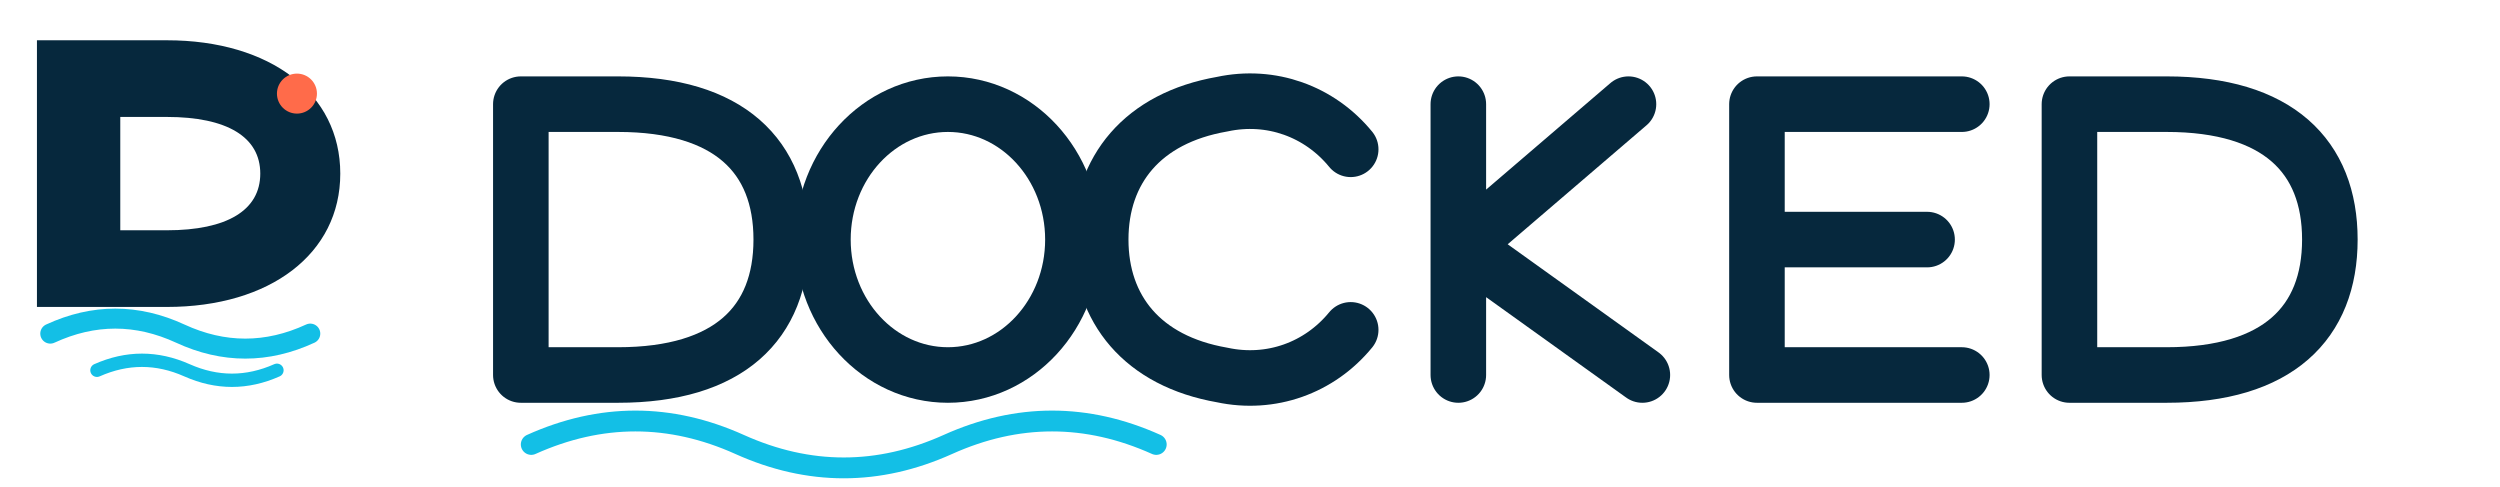
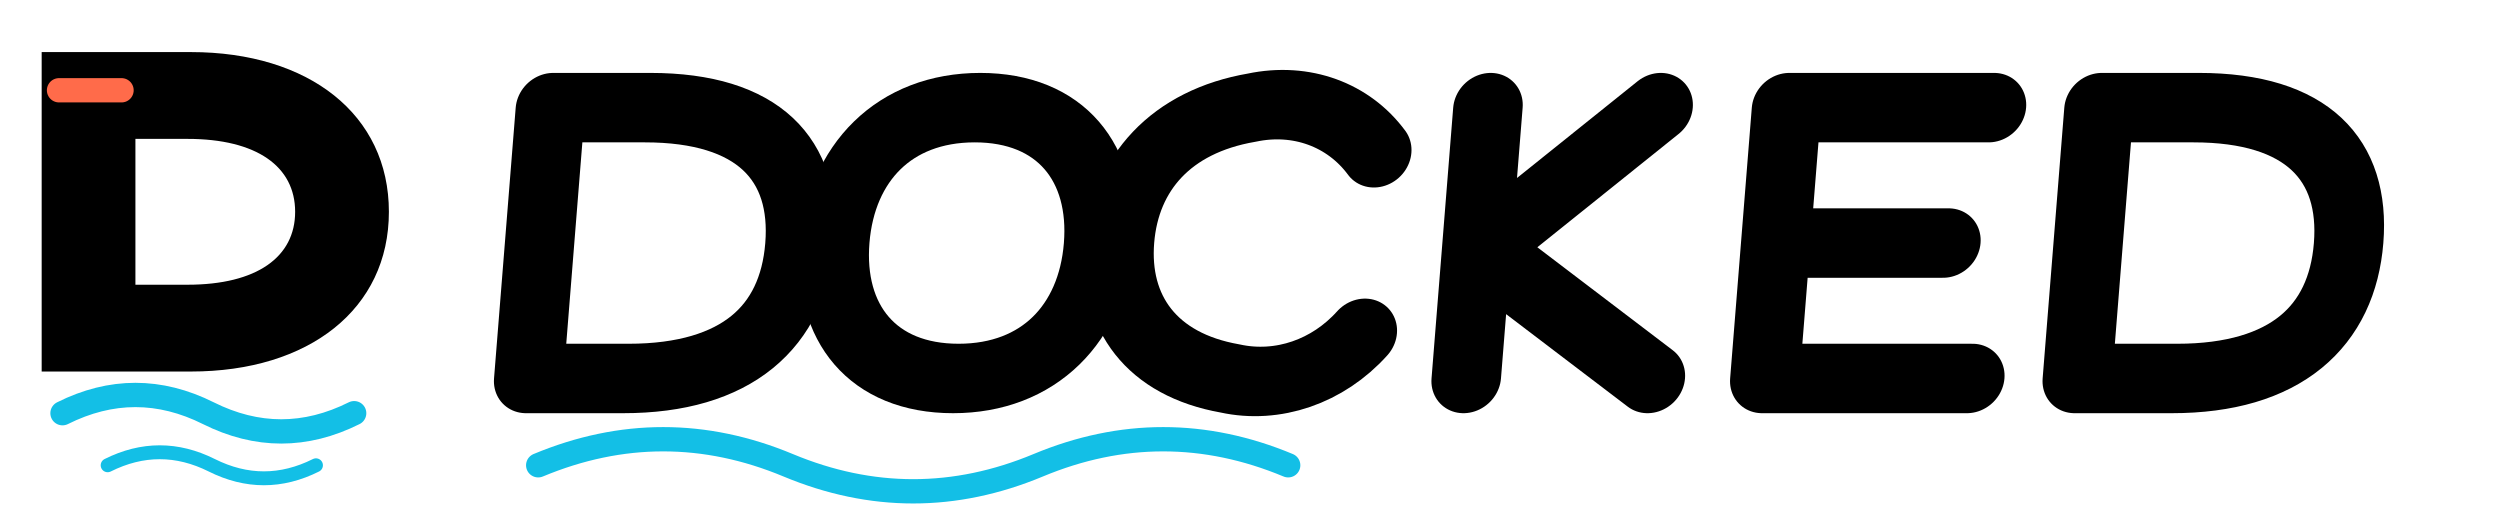
- <svg xmlns="http://www.w3.org/2000/svg" viewBox="0 0 720 140" role="img" aria-label="Docked wordmark with water wake" focusable="false">
-   <g transform="translate(2 2) scale(.96)">
-     <path fill="#06283D" fill-rule="evenodd" d="M9 10h39c31 0 52 16 52 40S79 90 48 90H9V10Zm25 23v34h14c18 0 28-6 28-17S66 33 48 33H34Z" />
-     <circle cx="87" cy="26" r="6" fill="#FF6B4A" />
-     <path d="M13 98c13-6 26-6 39 0s26 6 39 0" fill="none" stroke="#13BFE6" stroke-linecap="round" stroke-width="6" />
-     <path d="M27 109c9-4 18-4 27 0s18 4 27 0" fill="none" stroke="#13BFE6" stroke-linecap="round" stroke-width="4" />
-   </g>
-   <g fill="none" stroke="#06283D" stroke-linecap="round" stroke-linejoin="round" stroke-width="16">
-     <path d="M150 30v78h28c32 0 47-15 47-39s-15-39-47-39h-28" />
-     <ellipse cx="273" cy="69" rx="36" ry="39" />
-     <path d="M389 43c-9-11-23-16-37-13-23 4-35 19-35 39s12 35 35 39c14 3 28-2 37-13" />
-     <path d="M420 30v78m0-36 49-42m-49 40 53 38" />
-     <path d="M506 30v78m0-78h59m-59 39h49m-49 39h59" />
-     <path d="M596 30v78h28c32 0 47-15 47-39s-15-39-47-39h-28" />
-   </g>
-   <path d="M153 128c20-9 40-9 60 0s40 9 60 0 40-9 60 0" fill="none" stroke="#13BFE6" stroke-linecap="round" stroke-width="6" />
+ <svg xmlns="http://www.w3.org/2000/svg" viewBox="0 0 720 152" aria-hidden="true" focusable="false">
+   <path fill="currentColor" fill-rule="evenodd" d="M12 15h43c34 0 57 18 57 46S89 107 55 107H12V15Zm27 25v42h15c20 0 31-8 31-21S74 40 54 40H39Z" />
+   <path d="M18 119c14-7 28-7 42 0s28 7 42 0" fill="none" stroke="#13BFE6" stroke-linecap="round" stroke-width="7" />
+   <path d="M31 134c10-5 20-5 30 0s20 5 30 0" fill="none" stroke="#13BFE6" stroke-linecap="round" stroke-width="4" />
+   <path d="M17 26h18" fill="none" stroke="#FF6B4A" stroke-linecap="round" stroke-width="7" />
+   <path d="M150 31v78h28c32 0 47-15 47-39s-15-39-47-39h-28" fill="none" stroke="currentColor" stroke-linecap="round" stroke-linejoin="round" stroke-width="20" transform="matrix(1 0 -.08 1 11 0)" />
+   <path d="M273 31c-24 0-38 16-38 39s14 39 38 39 38-16 38-39-14-39-38-39Z" fill="none" stroke="currentColor" stroke-linecap="round" stroke-linejoin="round" stroke-width="20" transform="matrix(1 0 -.08 1 11 0)" />
+   <path d="M389 44c-9-11-23-16-37-13-23 4-35 19-35 39s12 35 35 39c14 3 28-2 37-13" fill="none" stroke="currentColor" stroke-linecap="round" stroke-linejoin="round" stroke-width="20" transform="matrix(1 0 -.08 1 11 0)" />
+   <path d="M420 31v78m0-36 49-42m-49 40 53 38" fill="none" stroke="currentColor" stroke-linecap="round" stroke-linejoin="round" stroke-width="20" transform="matrix(1 0 -.08 1 11 0)" />
+   <path d="M506 31v78m0-78h59m-59 39h49m-49 39h59" fill="none" stroke="currentColor" stroke-linecap="round" stroke-linejoin="round" stroke-width="20" transform="matrix(1 0 -.08 1 11 0)" />
+   <path d="M596 31v78h28c32 0 47-15 47-39s-15-39-47-39h-28" fill="none" stroke="currentColor" stroke-linecap="round" stroke-linejoin="round" stroke-width="20" transform="matrix(1 0 -.08 1 11 0)" />
+   <path d="M155 134c24-10 48-10 72 0s48 10 72 0 48-10 72 0" fill="none" stroke="#13BFE6" stroke-linecap="round" stroke-width="7" />
</svg>
